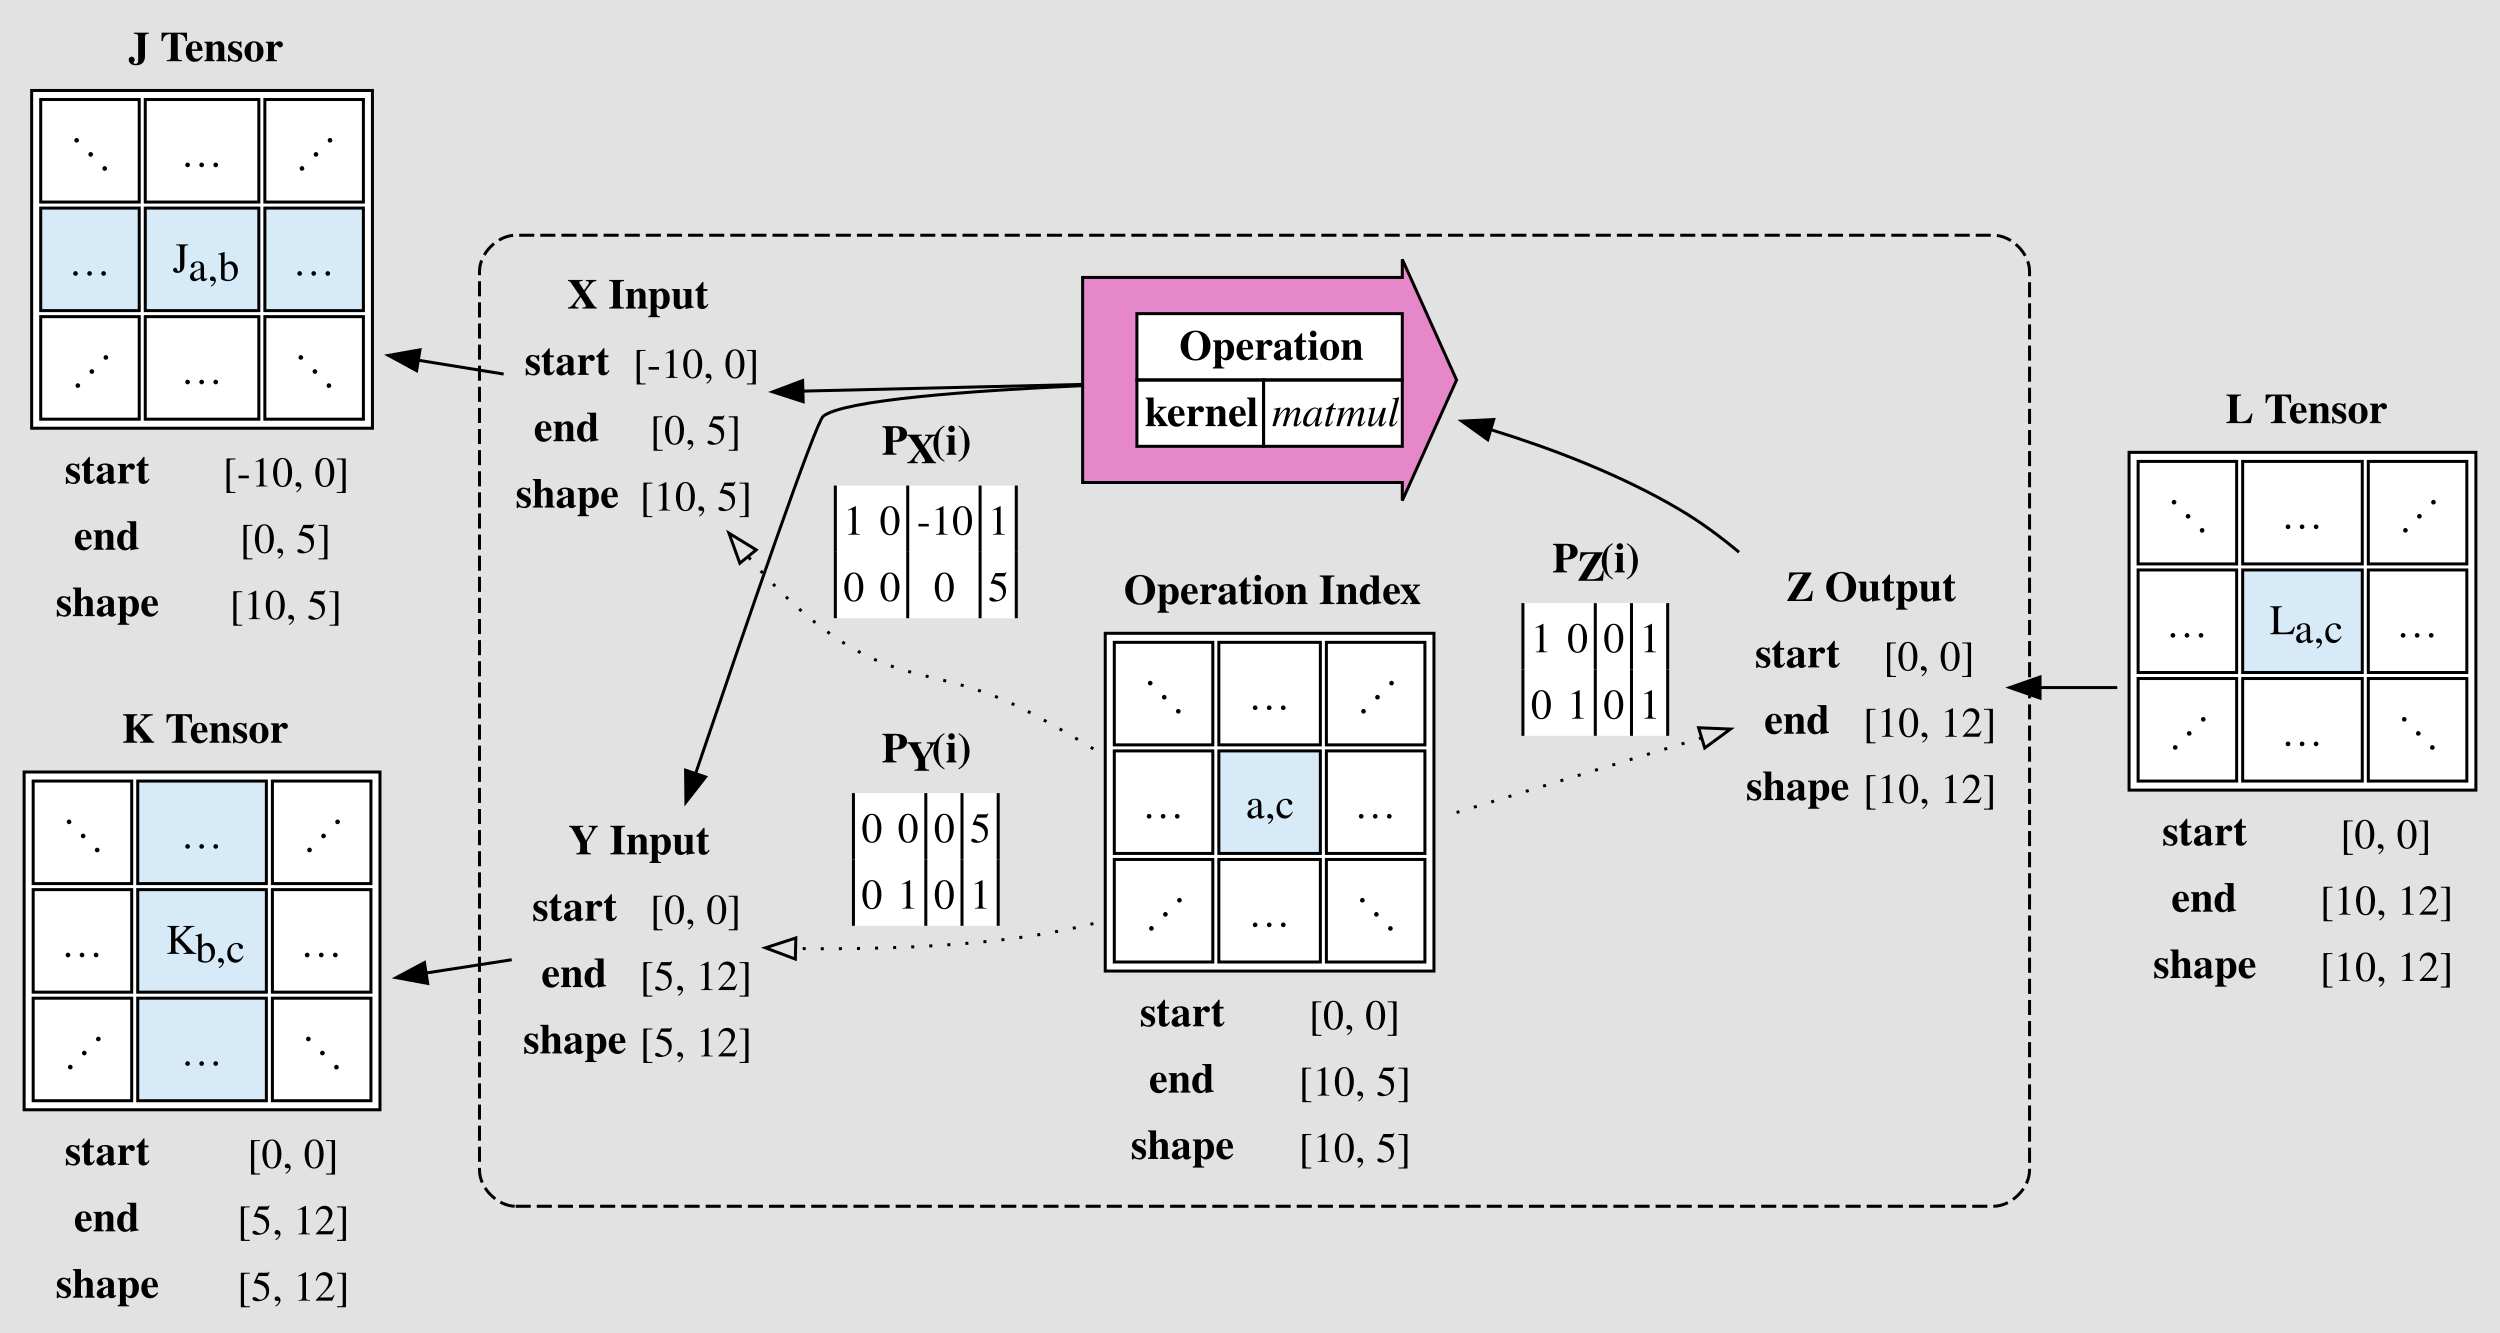
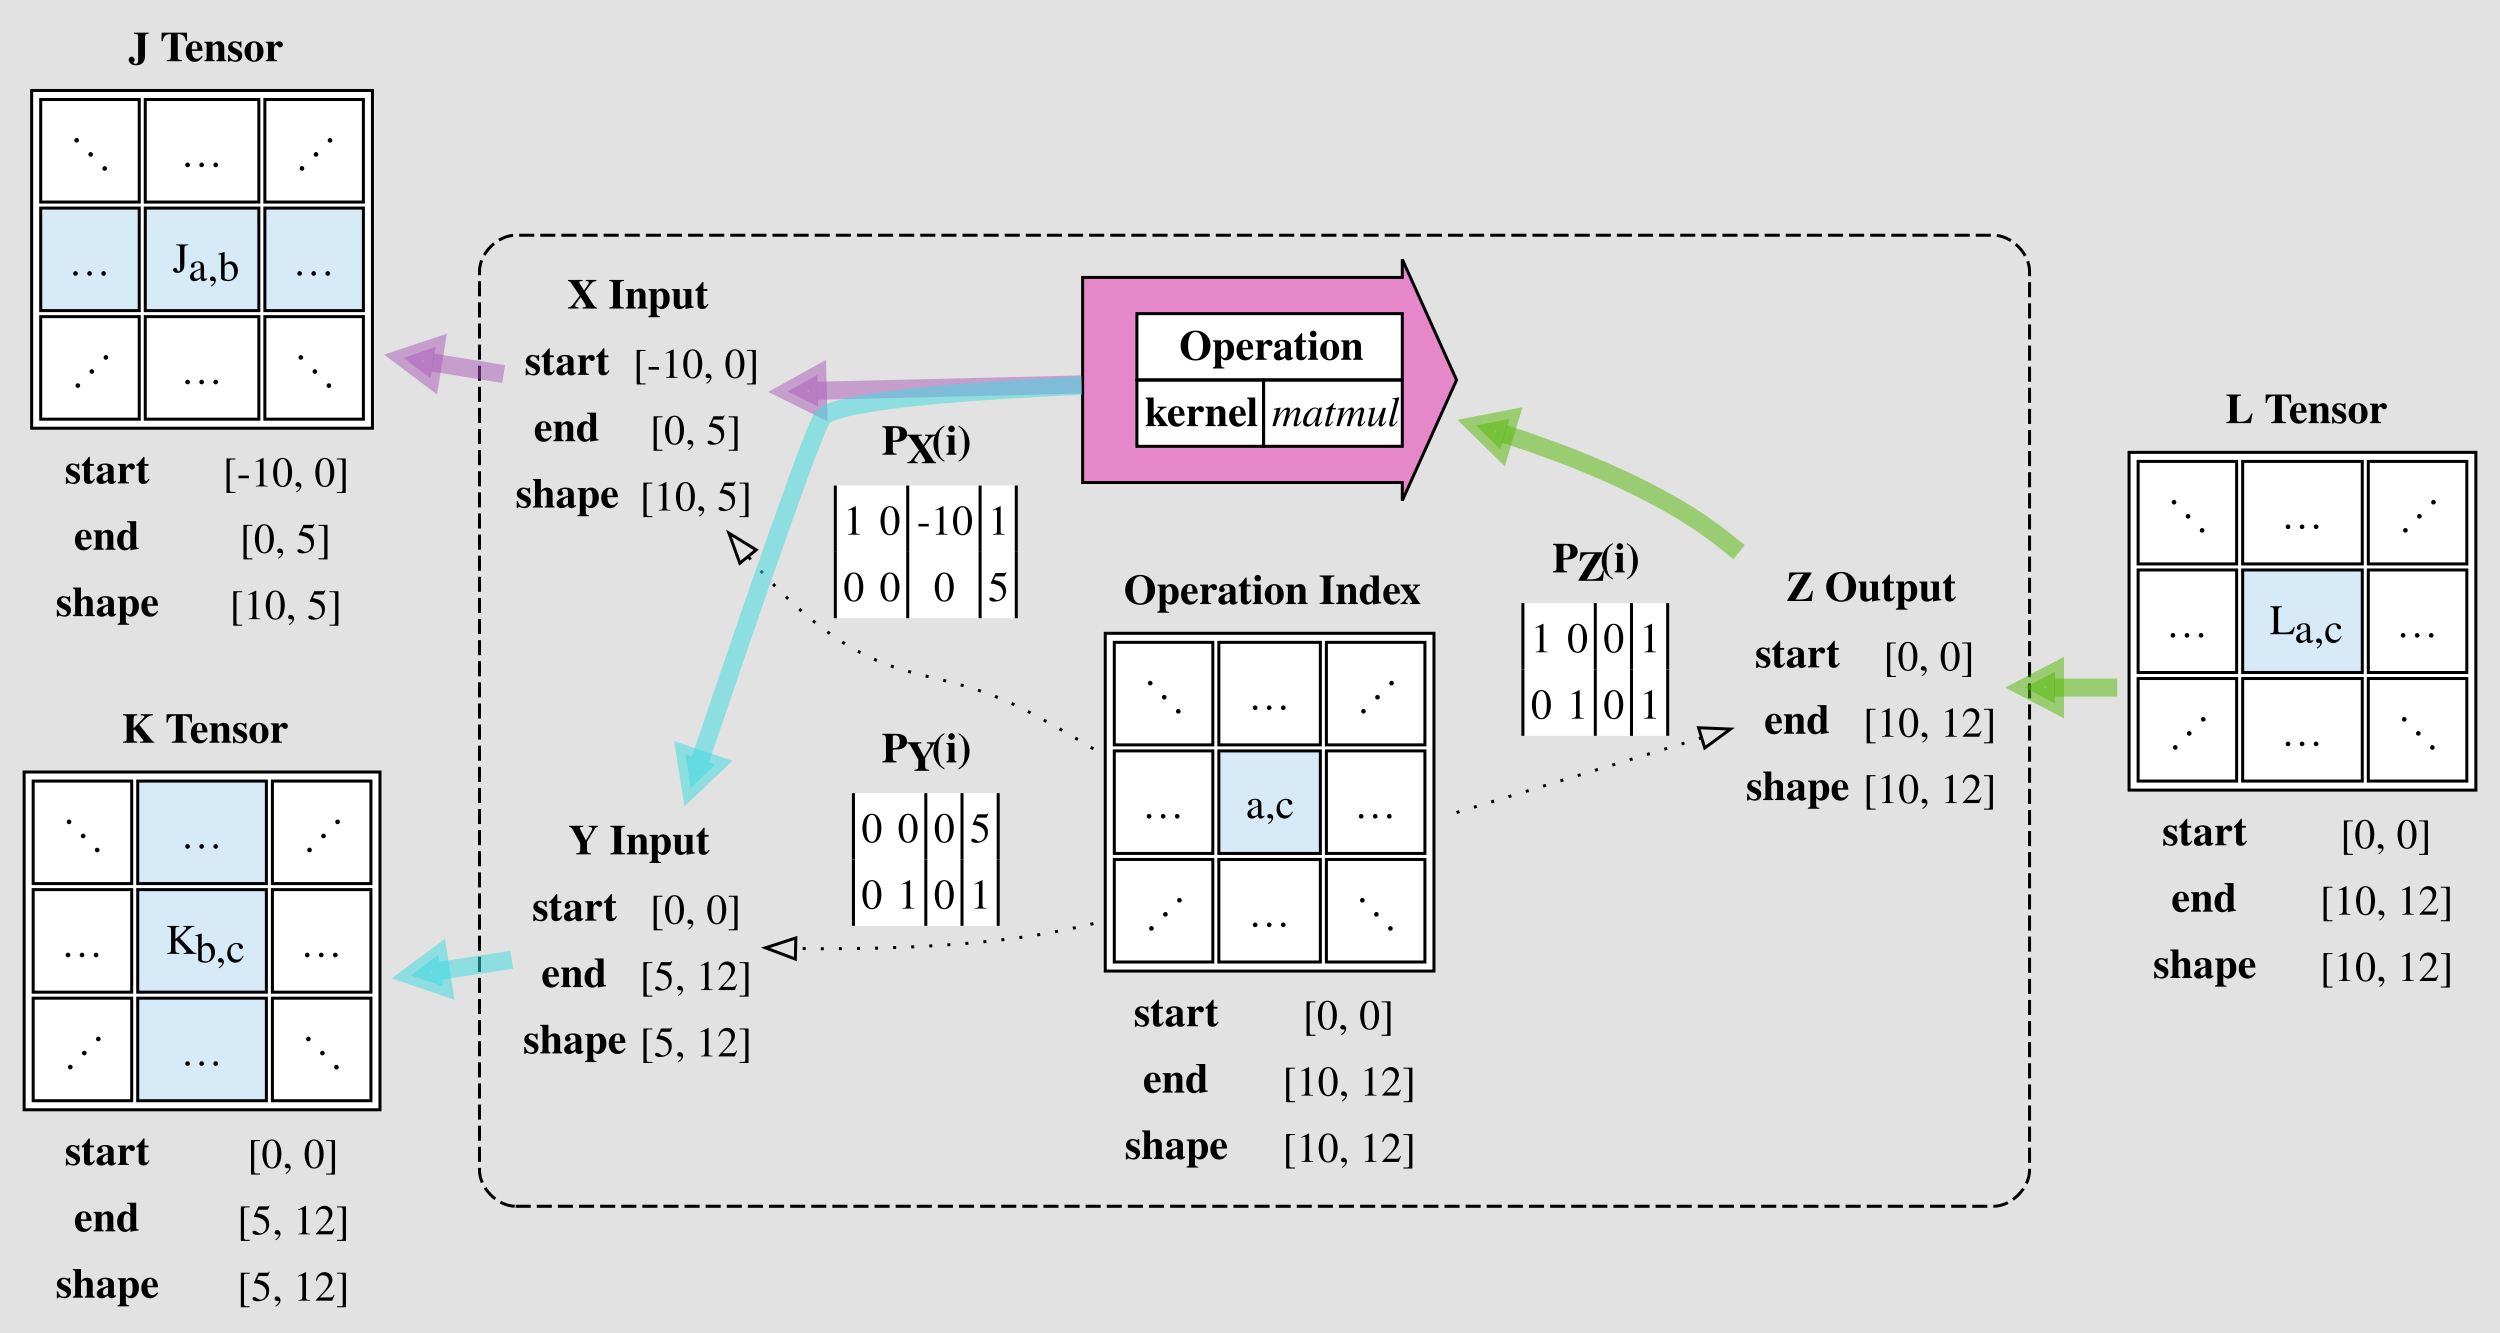
<svg xmlns="http://www.w3.org/2000/svg" width="829pt" height="442pt" viewBox="0.00 0.00 829.00 442.00">
  <g id="graph0" class="graph" transform="scale(1 1) rotate(0) translate(4 438)">
    <polygon fill="#e2e2e2" stroke="none" points="-4,4 -4,-438 825,-438 825,4 -4,4" />
    <g id="clust1" class="cluster">
      <path fill="#e2e2e2" stroke="black" stroke-dasharray="5,2" d="M167,-38C167,-38 657,-38 657,-38 663,-38 669,-44 669,-50 669,-50 669,-348 669,-348 669,-354 663,-360 657,-360 657,-360 167,-360 167,-360 161,-360 155,-354 155,-348 155,-348 155,-50 155,-50 155,-44 161,-38 167,-38" />
    </g>
    <g id="node1" class="node">
      <text text-anchor="start" x="38.62" y="-417.7" font-family="Times,serif" font-weight="bold" font-size="14.00">J Tensor</text>
      <polygon fill="white" stroke="none" points="6.5,-296 6.5,-408 119.5,-408 119.5,-296 6.5,-296" />
      <polygon fill="none" stroke="black" points="9.5,-371 9.5,-405 42.17,-405 42.17,-371 9.5,-371" />
      <text text-anchor="start" x="19.08" y="-381.45" font-family="Times,serif" font-size="14.00">⋱</text>
      <polygon fill="none" stroke="black" points="44.17,-371 44.17,-405 81.83,-405 81.83,-371 44.17,-371" />
      <text text-anchor="start" x="55.88" y="-382.7" font-family="Times,serif" font-size="14.00">…</text>
      <polygon fill="none" stroke="black" points="83.83,-371 83.83,-405 116.5,-405 116.5,-371 83.83,-371" />
      <text text-anchor="start" x="93.79" y="-381.45" font-family="Times,serif" font-size="14.00">⋰</text>
      <polygon fill="#d6eaf8" stroke="none" points="9.5,-335 9.5,-369 42.17,-369 42.17,-335 9.5,-335" />
      <polygon fill="none" stroke="black" points="9.5,-335 9.5,-369 42.17,-369 42.17,-335 9.5,-335" />
      <text text-anchor="start" x="18.71" y="-346.7" font-family="Times,serif" font-size="14.00">…</text>
      <polygon fill="#d6eaf8" stroke="none" points="44.17,-335 44.17,-369 81.83,-369 81.83,-335 44.17,-335" />
      <polygon fill="none" stroke="black" points="44.17,-335 44.17,-369 81.83,-369 81.83,-335 44.17,-335" />
      <text text-anchor="start" x="53.25" y="-347.7" font-family="Times,serif" font-size="14.00">J</text>
      <text text-anchor="start" x="58.5" y="-347.7" font-family="Times,serif" baseline-shift="sub" font-size="14.00">a,b</text>
      <polygon fill="#d6eaf8" stroke="none" points="83.83,-335 83.83,-369 116.5,-369 116.5,-335 83.83,-335" />
      <polygon fill="none" stroke="black" points="83.83,-335 83.83,-369 116.5,-369 116.5,-335 83.83,-335" />
      <text text-anchor="start" x="93.04" y="-346.7" font-family="Times,serif" font-size="14.00">…</text>
      <polygon fill="none" stroke="black" points="9.5,-299 9.5,-333 42.17,-333 42.17,-299 9.5,-299" />
      <text text-anchor="start" x="19.46" y="-309.45" font-family="Times,serif" font-size="14.00">⋰</text>
      <polygon fill="none" stroke="black" points="44.17,-299 44.17,-333 81.83,-333 81.83,-299 44.17,-299" />
      <text text-anchor="start" x="55.88" y="-310.7" font-family="Times,serif" font-size="14.00">…</text>
      <polygon fill="none" stroke="black" points="83.83,-299 83.83,-333 116.5,-333 116.5,-299 83.83,-299" />
      <text text-anchor="start" x="93.42" y="-309.45" font-family="Times,serif" font-size="14.00">⋱</text>
      <polygon fill="none" stroke="black" points="6.5,-296 6.5,-408 119.5,-408 119.5,-296 6.5,-296" />
      <text text-anchor="start" x="17.5" y="-277.7" font-family="Times,serif" font-weight="bold" font-size="14.00">start</text>
      <text text-anchor="start" x="69.88" y="-276.7" font-family="Times,serif" font-size="14.00">[-10, 0]</text>
      <text text-anchor="start" x="20.5" y="-255.7" font-family="Times,serif" font-weight="bold" font-size="14.00">end</text>
      <text text-anchor="start" x="75.5" y="-254.7" font-family="Times,serif" font-size="14.00">[0, 5]</text>
      <text text-anchor="start" x="14.5" y="-233.7" font-family="Times,serif" font-weight="bold" font-size="14.00">shape</text>
      <text text-anchor="start" x="72.12" y="-232.7" font-family="Times,serif" font-size="14.00">[10, 5]</text>
    </g>
    <g id="node2" class="node">
      <text text-anchor="start" x="36.38" y="-191.7" font-family="Times,serif" font-weight="bold" font-size="14.00">K Tensor</text>
      <polygon fill="white" stroke="none" points="4,-70 4,-182 122,-182 122,-70 4,-70" />
      <polygon fill="none" stroke="black" points="7,-145 7,-179 39.67,-179 39.67,-145 7,-145" />
      <text text-anchor="start" x="16.58" y="-155.45" font-family="Times,serif" font-size="14.00">⋱</text>
      <polygon fill="#d6eaf8" stroke="none" points="41.67,-145 41.67,-179 84.33,-179 84.33,-145 41.67,-145" />
      <polygon fill="none" stroke="black" points="41.67,-145 41.67,-179 84.33,-179 84.33,-145 41.67,-145" />
      <text text-anchor="start" x="55.88" y="-156.7" font-family="Times,serif" font-size="14.00">…</text>
      <polygon fill="none" stroke="black" points="86.33,-145 86.33,-179 119,-179 119,-145 86.33,-145" />
      <text text-anchor="start" x="96.29" y="-155.45" font-family="Times,serif" font-size="14.00">⋰</text>
      <polygon fill="none" stroke="black" points="7,-109 7,-143 39.67,-143 39.67,-109 7,-109" />
      <text text-anchor="start" x="16.21" y="-120.7" font-family="Times,serif" font-size="14.00">…</text>
      <polygon fill="#d6eaf8" stroke="none" points="41.67,-109 41.67,-143 84.33,-143 84.33,-109 41.67,-109" />
      <polygon fill="none" stroke="black" points="41.67,-109 41.67,-143 84.33,-143 84.33,-109 41.67,-109" />
      <text text-anchor="start" x="51" y="-121.7" font-family="Times,serif" font-size="14.00">K</text>
      <text text-anchor="start" x="60.75" y="-121.7" font-family="Times,serif" baseline-shift="sub" font-size="14.00">b,c</text>
      <polygon fill="none" stroke="black" points="86.33,-109 86.33,-143 119,-143 119,-109 86.33,-109" />
      <text text-anchor="start" x="95.54" y="-120.7" font-family="Times,serif" font-size="14.00">…</text>
      <polygon fill="none" stroke="black" points="7,-73 7,-107 39.67,-107 39.67,-73 7,-73" />
      <text text-anchor="start" x="16.96" y="-83.45" font-family="Times,serif" font-size="14.00">⋰</text>
      <polygon fill="#d6eaf8" stroke="none" points="41.67,-73 41.67,-107 84.33,-107 84.33,-73 41.67,-73" />
      <polygon fill="none" stroke="black" points="41.67,-73 41.67,-107 84.33,-107 84.33,-73 41.67,-73" />
      <text text-anchor="start" x="55.88" y="-84.7" font-family="Times,serif" font-size="14.00">…</text>
      <polygon fill="none" stroke="black" points="86.33,-73 86.33,-107 119,-107 119,-73 86.33,-73" />
      <text text-anchor="start" x="95.92" y="-83.45" font-family="Times,serif" font-size="14.00">⋱</text>
      <polygon fill="none" stroke="black" points="4,-70 4,-182 122,-182 122,-70 4,-70" />
      <text text-anchor="start" x="17.5" y="-51.7" font-family="Times,serif" font-weight="bold" font-size="14.00">start</text>
      <text text-anchor="start" x="78" y="-50.7" font-family="Times,serif" font-size="14.00">[0, 0]</text>
      <text text-anchor="start" x="20.5" y="-29.7" font-family="Times,serif" font-weight="bold" font-size="14.00">end</text>
      <text text-anchor="start" x="74.62" y="-28.7" font-family="Times,serif" font-size="14.00">[5, 12]</text>
      <text text-anchor="start" x="14.5" y="-7.7" font-family="Times,serif" font-weight="bold" font-size="14.00">shape</text>
      <text text-anchor="start" x="74.62" y="-6.7" font-family="Times,serif" font-size="14.00">[5, 12]</text>
    </g>
    <g id="node3" class="node">
      <text text-anchor="start" x="734" y="-297.7" font-family="Times,serif" font-weight="bold" font-size="14.00">L Tensor</text>
      <polygon fill="white" stroke="none" points="702,-176 702,-288 817,-288 817,-176 702,-176" />
      <polygon fill="none" stroke="black" points="705,-251 705,-285 737.67,-285 737.67,-251 705,-251" />
      <text text-anchor="start" x="714.58" y="-261.45" font-family="Times,serif" font-size="14.00">⋱</text>
      <polygon fill="none" stroke="black" points="739.67,-251 739.67,-285 779.33,-285 779.33,-251 739.67,-251" />
      <text text-anchor="start" x="752.38" y="-262.7" font-family="Times,serif" font-size="14.00">…</text>
      <polygon fill="none" stroke="black" points="781.33,-251 781.33,-285 814,-285 814,-251 781.33,-251" />
      <text text-anchor="start" x="791.29" y="-261.45" font-family="Times,serif" font-size="14.00">⋰</text>
      <polygon fill="none" stroke="black" points="705,-215 705,-249 737.67,-249 737.67,-215 705,-215" />
      <text text-anchor="start" x="714.21" y="-226.7" font-family="Times,serif" font-size="14.00">…</text>
      <polygon fill="#d6eaf8" stroke="none" points="739.67,-215 739.67,-249 779.33,-249 779.33,-215 739.67,-215" />
      <polygon fill="none" stroke="black" points="739.67,-215 739.67,-249 779.33,-249 779.33,-215 739.67,-215" />
      <text text-anchor="start" x="748.62" y="-227.7" font-family="Times,serif" font-size="14.00">L</text>
      <text text-anchor="start" x="756.88" y="-227.7" font-family="Times,serif" baseline-shift="sub" font-size="14.00">a,c</text>
      <polygon fill="none" stroke="black" points="781.33,-215 781.33,-249 814,-249 814,-215 781.33,-215" />
      <text text-anchor="start" x="790.54" y="-226.7" font-family="Times,serif" font-size="14.00">…</text>
      <polygon fill="none" stroke="black" points="705,-179 705,-213 737.67,-213 737.67,-179 705,-179" />
      <text text-anchor="start" x="714.96" y="-189.45" font-family="Times,serif" font-size="14.00">⋰</text>
      <polygon fill="none" stroke="black" points="739.67,-179 739.67,-213 779.33,-213 779.33,-179 739.67,-179" />
      <text text-anchor="start" x="752.38" y="-190.7" font-family="Times,serif" font-size="14.00">…</text>
      <polygon fill="none" stroke="black" points="781.33,-179 781.33,-213 814,-213 814,-179 781.33,-179" />
      <text text-anchor="start" x="790.92" y="-189.45" font-family="Times,serif" font-size="14.00">⋱</text>
      <polygon fill="none" stroke="black" points="702,-176 702,-288 817,-288 817,-176 702,-176" />
      <text text-anchor="start" x="713" y="-157.7" font-family="Times,serif" font-weight="bold" font-size="14.00">start</text>
      <text text-anchor="start" x="772" y="-156.7" font-family="Times,serif" font-size="14.00">[0, 0]</text>
      <text text-anchor="start" x="716" y="-135.7" font-family="Times,serif" font-weight="bold" font-size="14.00">end</text>
      <text text-anchor="start" x="765.25" y="-134.7" font-family="Times,serif" font-size="14.00">[10, 12]</text>
      <text text-anchor="start" x="710" y="-113.7" font-family="Times,serif" font-weight="bold" font-size="14.00">shape</text>
      <text text-anchor="start" x="765.25" y="-112.7" font-family="Times,serif" font-size="14.00">[10, 12]</text>
    </g>
    <g id="node7" class="node">
      <text text-anchor="start" x="588.25" y="-238.7" font-family="Times,serif" font-weight="bold" font-size="14.00">Z Output</text>
      <text text-anchor="start" x="578" y="-216.7" font-family="Times,serif" font-weight="bold" font-size="14.00">start</text>
      <text text-anchor="start" x="620.5" y="-215.7" font-family="Times,serif" font-size="14.00">[0, 0]</text>
      <text text-anchor="start" x="581" y="-194.7" font-family="Times,serif" font-weight="bold" font-size="14.00">end</text>
      <text text-anchor="start" x="613.75" y="-193.7" font-family="Times,serif" font-size="14.00">[10, 12]</text>
      <text text-anchor="start" x="575" y="-172.7" font-family="Times,serif" font-weight="bold" font-size="14.00">shape</text>
      <text text-anchor="start" x="613.75" y="-171.7" font-family="Times,serif" font-size="14.00">[10, 12]</text>
    </g>
    <g id="edge5" class="edge">
-       <path fill="none" stroke="black" d="M698.08,-210C689.51,-210 680.73,-210 672.26,-210" />
-       <polygon fill="black" stroke="black" points="672.47,-206.5 662.47,-210 672.47,-213.5 672.47,-206.5" />
+       <path fill="none" stroke="#53b802" stroke-width="6" stroke-opacity="0.502" d="M698.08,-210C691.16,-210 684.11,-210 677.2,-210" />
+       <polygon fill="#53b802" fill-opacity="0.502" stroke="#53b802" stroke-width="6" stroke-opacity="0.502" points="677.41,-204.75 667.41,-210 677.41,-215.25 677.41,-204.75" />
    </g>
    <g id="node4" class="node">
      <text text-anchor="start" x="368.62" y="-237.7" font-family="Times,serif" font-weight="bold" font-size="14.00">Operation Index</text>
      <polygon fill="white" stroke="none" points="362.5,-116 362.5,-228 471.5,-228 471.5,-116 362.5,-116" />
      <polygon fill="none" stroke="black" points="365.5,-191 365.5,-225 398.17,-225 398.17,-191 365.5,-191" />
      <text text-anchor="start" x="375.08" y="-201.45" font-family="Times,serif" font-size="14.00">⋱</text>
      <polygon fill="none" stroke="black" points="400.17,-191 400.17,-225 433.83,-225 433.83,-191 400.17,-191" />
      <text text-anchor="start" x="409.88" y="-202.7" font-family="Times,serif" font-size="14.00">…</text>
      <polygon fill="none" stroke="black" points="435.83,-191 435.83,-225 468.5,-225 468.5,-191 435.83,-191" />
      <text text-anchor="start" x="445.79" y="-201.45" font-family="Times,serif" font-size="14.00">⋰</text>
      <polygon fill="none" stroke="black" points="365.5,-155 365.5,-189 398.17,-189 398.17,-155 365.5,-155" />
      <text text-anchor="start" x="374.71" y="-166.7" font-family="Times,serif" font-size="14.00">…</text>
      <polygon fill="#d6eaf8" stroke="none" points="400.17,-155 400.17,-189 433.83,-189 433.83,-155 400.17,-155" />
      <polygon fill="none" stroke="black" points="400.17,-155 400.17,-189 433.83,-189 433.83,-155 400.17,-155" />
      <text text-anchor="start" x="409.12" y="-166.7" font-family="Times,serif" font-size="14.00">a,c</text>
      <polygon fill="none" stroke="black" points="435.83,-155 435.83,-189 468.5,-189 468.5,-155 435.83,-155" />
      <text text-anchor="start" x="445.04" y="-166.7" font-family="Times,serif" font-size="14.00">…</text>
      <polygon fill="none" stroke="black" points="365.5,-119 365.5,-153 398.17,-153 398.17,-119 365.5,-119" />
      <text text-anchor="start" x="375.46" y="-129.45" font-family="Times,serif" font-size="14.00">⋰</text>
      <polygon fill="none" stroke="black" points="400.17,-119 400.17,-153 433.83,-153 433.83,-119 400.17,-119" />
      <text text-anchor="start" x="409.88" y="-130.7" font-family="Times,serif" font-size="14.00">…</text>
      <polygon fill="none" stroke="black" points="435.83,-119 435.83,-153 468.5,-153 468.5,-119 435.83,-119" />
      <text text-anchor="start" x="445.42" y="-129.45" font-family="Times,serif" font-size="14.00">⋱</text>
      <polygon fill="none" stroke="black" points="362.5,-116 362.5,-228 471.5,-228 471.5,-116 362.5,-116" />
-       <text text-anchor="start" x="374" y="-97.7" font-family="Times,serif" font-weight="bold" font-size="14.00">start</text>
-       <text text-anchor="start" x="430" y="-96.7" font-family="Times,serif" font-size="14.00">[0, 0]</text>
-       <text text-anchor="start" x="377" y="-75.7" font-family="Times,serif" font-weight="bold" font-size="14.00">end</text>
-       <text text-anchor="start" x="426.62" y="-74.7" font-family="Times,serif" font-size="14.00">[10, 5]</text>
-       <text text-anchor="start" x="371" y="-53.7" font-family="Times,serif" font-weight="bold" font-size="14.00">shape</text>
-       <text text-anchor="start" x="426.62" y="-52.7" font-family="Times,serif" font-size="14.00">[10, 5]</text>
+       <text text-anchor="start" x="372" y="-97.7" font-family="Times,serif" font-weight="bold" font-size="14.00">start</text>
+       <text text-anchor="start" x="428" y="-96.7" font-family="Times,serif" font-size="14.00">[0, 0]</text>
+       <text text-anchor="start" x="375" y="-75.7" font-family="Times,serif" font-weight="bold" font-size="14.00">end</text>
+       <text text-anchor="start" x="421.25" y="-74.7" font-family="Times,serif" font-size="14.00">[10, 12]</text>
+       <text text-anchor="start" x="369" y="-53.7" font-family="Times,serif" font-weight="bold" font-size="14.00">shape</text>
+       <text text-anchor="start" x="421.25" y="-52.7" font-family="Times,serif" font-size="14.00">[10, 12]</text>
    </g>
    <g id="node5" class="node">
      <text text-anchor="start" x="184.12" y="-335.7" font-family="Times,serif" font-weight="bold" font-size="14.00">X Input</text>
      <text text-anchor="start" x="170" y="-313.7" font-family="Times,serif" font-weight="bold" font-size="14.00">start</text>
      <text text-anchor="start" x="205.88" y="-312.7" font-family="Times,serif" font-size="14.00">[-10, 0]</text>
      <text text-anchor="start" x="173" y="-291.7" font-family="Times,serif" font-weight="bold" font-size="14.00">end</text>
      <text text-anchor="start" x="211.5" y="-290.7" font-family="Times,serif" font-size="14.00">[0, 5]</text>
      <text text-anchor="start" x="167" y="-269.7" font-family="Times,serif" font-weight="bold" font-size="14.00">shape</text>
      <text text-anchor="start" x="208.12" y="-268.7" font-family="Times,serif" font-size="14.00">[10, 5]</text>
    </g>
    <g id="edge7" class="edge">
      <path fill="none" stroke="black" stroke-dasharray="1,5" d="M358.55,-189.68C351.42,-194.05 344.12,-198.26 337,-202 308.13,-217.15 295.07,-209.92 269,-229.5 259.96,-236.29 251.53,-244.72 243.99,-253.51" />
      <polygon fill="none" stroke="black" points="241.33,-251.24 237.72,-261.2 246.76,-255.66 241.33,-251.24" />
      <text text-anchor="start" x="288.38" y="-287.2" font-family="Times,serif" font-weight="bold" font-size="14.00">P</text>
      <text text-anchor="start" x="296.62" y="-287.2" font-family="Times,serif" font-weight="bold" baseline-shift="sub" font-size="14.00">X</text>
      <text text-anchor="start" x="304.88" y="-287.2" font-family="Times,serif" font-weight="bold" font-size="14.00">(i)</text>
      <polygon fill="white" stroke="none" points="273,-233 273,-277 333,-277 333,-233 273,-233" />
      <polyline fill="none" stroke="black" points="273,-277 273,-255" />
      <text text-anchor="start" x="275.62" y="-260.7" font-family="Times,serif" font-size="14.00">1</text>
      <polyline fill="none" stroke="black" points="297,-255 297,-277" />
      <text text-anchor="start" x="287.62" y="-260.7" font-family="Times,serif" font-size="14.00">0</text>
      <polyline fill="none" stroke="black" points="321,-255 321,-277" />
      <text text-anchor="start" x="300" y="-260.7" font-family="Times,serif" font-size="14.00">-10</text>
      <polyline fill="none" stroke="black" points="333,-255 333,-277" />
      <text text-anchor="start" x="323.62" y="-260.7" font-family="Times,serif" font-size="14.00">1</text>
      <polyline fill="none" stroke="black" points="273,-255 273,-233" />
      <text text-anchor="start" x="275.62" y="-238.7" font-family="Times,serif" font-size="14.00">0</text>
      <polyline fill="none" stroke="black" points="297,-233 297,-255" />
      <text text-anchor="start" x="287.62" y="-238.7" font-family="Times,serif" font-size="14.00">0</text>
      <polyline fill="none" stroke="black" points="321,-233 321,-255" />
      <text text-anchor="start" x="305.62" y="-238.7" font-family="Times,serif" font-size="14.00">0</text>
      <polyline fill="none" stroke="black" points="333,-233 333,-255" />
      <text text-anchor="start" x="323.62" y="-238.7" font-family="Times,serif" font-size="14.00">5</text>
    </g>
    <g id="node6" class="node">
      <text text-anchor="start" x="184.5" y="-154.7" font-family="Times,serif" font-weight="bold" font-size="14.00">Y Input</text>
      <text text-anchor="start" x="172.5" y="-132.7" font-family="Times,serif" font-weight="bold" font-size="14.00">start</text>
      <text text-anchor="start" x="211.5" y="-131.7" font-family="Times,serif" font-size="14.00">[0, 0]</text>
      <text text-anchor="start" x="175.5" y="-110.7" font-family="Times,serif" font-weight="bold" font-size="14.00">end</text>
      <text text-anchor="start" x="208.12" y="-109.7" font-family="Times,serif" font-size="14.00">[5, 12]</text>
      <text text-anchor="start" x="169.5" y="-88.7" font-family="Times,serif" font-weight="bold" font-size="14.00">shape</text>
      <text text-anchor="start" x="208.12" y="-87.7" font-family="Times,serif" font-size="14.00">[5, 12]</text>
    </g>
    <g id="edge8" class="edge">
      <path fill="none" stroke="black" stroke-dasharray="1,5" d="M358.57,-131.73C351.37,-130.01 344.06,-128.53 337,-127.5 311.67,-123.81 283.24,-123.12 259.53,-123.48" />
      <polygon fill="none" stroke="black" points="259.74,-119.97 249.82,-123.7 259.9,-126.97 259.74,-119.97" />
      <text text-anchor="start" x="288.38" y="-185.2" font-family="Times,serif" font-weight="bold" font-size="14.00">P</text>
      <text text-anchor="start" x="296.62" y="-185.2" font-family="Times,serif" font-weight="bold" baseline-shift="sub" font-size="14.00">Y</text>
      <text text-anchor="start" x="304.88" y="-185.2" font-family="Times,serif" font-weight="bold" font-size="14.00">(i)</text>
      <polygon fill="white" stroke="none" points="279,-131 279,-175 327,-175 327,-131 279,-131" />
      <polyline fill="none" stroke="black" points="279,-175 279,-153" />
      <text text-anchor="start" x="281.62" y="-158.7" font-family="Times,serif" font-size="14.00">0</text>
      <polyline fill="none" stroke="black" points="303,-153 303,-175" />
      <text text-anchor="start" x="293.62" y="-158.7" font-family="Times,serif" font-size="14.00">0</text>
      <polyline fill="none" stroke="black" points="315,-153 315,-175" />
      <text text-anchor="start" x="305.62" y="-158.7" font-family="Times,serif" font-size="14.00">0</text>
      <polyline fill="none" stroke="black" points="327,-153 327,-175" />
      <text text-anchor="start" x="317.62" y="-158.7" font-family="Times,serif" font-size="14.00">5</text>
      <polyline fill="none" stroke="black" points="279,-153 279,-131" />
      <text text-anchor="start" x="281.62" y="-136.7" font-family="Times,serif" font-size="14.00">0</text>
      <polyline fill="none" stroke="black" points="303,-131 303,-153" />
      <text text-anchor="start" x="293.62" y="-136.7" font-family="Times,serif" font-size="14.00">1</text>
      <polyline fill="none" stroke="black" points="315,-131 315,-153" />
      <text text-anchor="start" x="305.62" y="-136.7" font-family="Times,serif" font-size="14.00">0</text>
      <polyline fill="none" stroke="black" points="327,-131 327,-153" />
      <text text-anchor="start" x="317.62" y="-136.7" font-family="Times,serif" font-size="14.00">1</text>
    </g>
    <g id="edge2" class="edge">
-       <path fill="none" stroke="black" d="M163.01,-313.96C154.03,-315.42 144.35,-316.99 134.67,-318.55" />
-       <polygon fill="black" stroke="black" points="134.15,-315.09 124.84,-320.15 135.27,-322 134.15,-315.09" />
+       <path fill="none" stroke="#a95bb9" stroke-width="6" stroke-opacity="0.502" d="M163.01,-313.96C155.5,-315.18 147.49,-316.48 139.4,-317.79" />
+       <polygon fill="#a95bb9" fill-opacity="0.502" stroke="#a95bb9" stroke-width="6" stroke-opacity="0.502" points="138.75,-312.57 129.72,-319.36 140.43,-322.94 138.75,-312.57" />
    </g>
    <g id="edge4" class="edge">
-       <path fill="none" stroke="black" d="M165.69,-119.75C156.69,-118.36 146.88,-116.84 137.02,-115.31" />
-       <polygon fill="black" stroke="black" points="137.82,-111.9 127.4,-113.82 136.75,-118.81 137.82,-111.9" />
+       <path fill="none" stroke="#38dae0" stroke-width="6" stroke-opacity="0.502" d="M165.69,-119.75C158.24,-118.6 150.23,-117.36 142.1,-116.1" />
+       <polygon fill="#38dae0" fill-opacity="0.502" stroke="#38dae0" stroke-width="6" stroke-opacity="0.502" points="142.97,-110.92 132.28,-114.58 141.36,-121.3 142.97,-110.92" />
    </g>
    <g id="edge9" class="edge">
      <path fill="none" stroke="black" stroke-dasharray="1,5" d="M560.31,-193.34C533.9,-185.3 502.21,-175.65 475.44,-167.49" />
      <polygon fill="none" stroke="black" points="559.25,-196.68 569.83,-196.24 561.29,-189.98 559.25,-196.68" />
      <text text-anchor="start" x="510.75" y="-248.2" font-family="Times,serif" font-weight="bold" font-size="14.00">P</text>
      <text text-anchor="start" x="519" y="-248.2" font-family="Times,serif" font-weight="bold" baseline-shift="sub" font-size="14.00">Z</text>
      <text text-anchor="start" x="526.5" y="-248.2" font-family="Times,serif" font-weight="bold" font-size="14.00">(i)</text>
      <polygon fill="white" stroke="none" points="501,-194 501,-238 549,-238 549,-194 501,-194" />
      <polyline fill="none" stroke="black" points="501,-238 501,-216" />
      <text text-anchor="start" x="503.62" y="-221.7" font-family="Times,serif" font-size="14.00">1</text>
      <polyline fill="none" stroke="black" points="525,-216 525,-238" />
      <text text-anchor="start" x="515.62" y="-221.7" font-family="Times,serif" font-size="14.00">0</text>
      <polyline fill="none" stroke="black" points="537,-216 537,-238" />
      <text text-anchor="start" x="527.62" y="-221.7" font-family="Times,serif" font-size="14.00">0</text>
      <polyline fill="none" stroke="black" points="549,-216 549,-238" />
      <text text-anchor="start" x="539.62" y="-221.7" font-family="Times,serif" font-size="14.00">1</text>
      <polyline fill="none" stroke="black" points="501,-216 501,-194" />
      <text text-anchor="start" x="503.62" y="-199.7" font-family="Times,serif" font-size="14.00">0</text>
      <polyline fill="none" stroke="black" points="525,-194 525,-216" />
      <text text-anchor="start" x="515.62" y="-199.7" font-family="Times,serif" font-size="14.00">1</text>
      <polyline fill="none" stroke="black" points="537,-194 537,-216" />
      <text text-anchor="start" x="527.62" y="-199.7" font-family="Times,serif" font-size="14.00">0</text>
      <polyline fill="none" stroke="black" points="549,-194 549,-216" />
      <text text-anchor="start" x="539.62" y="-199.7" font-family="Times,serif" font-size="14.00">1</text>
    </g>
    <g id="node8" class="node">
      <polygon fill="#e587c9" stroke="black" points="461,-346 355,-346 355,-278 461,-278 461,-272 479,-312 461,-352 461,-346" />
      <polygon fill="white" stroke="none" points="373,-290 373,-334 461,-334 461,-290 373,-290" />
      <polygon fill="none" stroke="black" points="373,-312 373,-334 461,-334 461,-312 373,-312" />
      <text text-anchor="start" x="387" y="-318.7" font-family="Times,serif" font-weight="bold" font-size="14.00">Operation</text>
      <polygon fill="none" stroke="black" points="373,-290 373,-312 415,-312 415,-290 373,-290" />
      <text text-anchor="start" x="375.62" y="-296.7" font-family="Times,serif" font-weight="bold" font-size="14.00">kernel</text>
      <polygon fill="none" stroke="black" points="415,-290 415,-312 461,-312 461,-290 415,-290" />
      <text text-anchor="start" x="417.75" y="-296.7" font-family="Times,serif" font-style="italic" font-size="14.00">matmul</text>
    </g>
    <g id="edge6" class="edge">
-       <path fill="none" stroke="black" d="M572.66,-254.89C566.41,-260.11 559.78,-264.99 553,-269 533.8,-280.36 511.27,-289.07 490.16,-295.58" />
-       <polygon fill="black" stroke="black" points="489.34,-292.18 480.73,-298.36 491.32,-298.89 489.34,-292.18" />
+       <path fill="none" stroke="#53b802" stroke-width="6" stroke-opacity="0.502" d="M572.66,-254.89C566.41,-260.11 559.78,-264.99 553,-269 535.21,-279.53 514.56,-287.78 494.83,-294.11" />
+       <polygon fill="#53b802" fill-opacity="0.502" stroke="#53b802" stroke-width="6" stroke-opacity="0.502" points="493.53,-289.02 485.46,-296.93 496.55,-299.08 493.53,-289.02" />
    </g>
    <g id="edge1" class="edge">
-       <path fill="none" stroke="black" d="M354.72,-310.53C325.33,-309.82 290.44,-308.98 262.06,-308.3" />
-       <polygon fill="black" stroke="black" points="262.32,-304.8 252.24,-308.06 262.15,-311.8 262.32,-304.8" />
+       <path fill="none" stroke="#a95bb9" stroke-width="6" stroke-opacity="0.502" d="M354.72,-310.53C327.03,-309.86 294.45,-309.08 267.04,-308.42" />
+       <polygon fill="#a95bb9" fill-opacity="0.502" stroke="#a95bb9" stroke-width="6" stroke-opacity="0.502" points="267.3,-303.17 257.18,-308.18 267.05,-313.67 267.3,-303.17" />
    </g>
    <g id="edge3" class="edge">
-       <path fill="none" stroke="black" d="M354.74,-310.11C317.55,-308.42 275.94,-305.36 269,-300 266.48,-298.06 243.61,-231.54 226.6,-181.32" />
-       <polygon fill="black" stroke="black" points="229.97,-180.35 223.45,-172 223.34,-182.59 229.97,-180.35" />
+       <path fill="none" stroke="#38dae0" stroke-width="6" stroke-opacity="0.502" d="M354.74,-310.11C317.55,-308.42 275.94,-305.36 269,-300 266.56,-298.12 245.02,-235.65 228.22,-186.11" />
+       <polygon fill="#38dae0" fill-opacity="0.502" stroke="#38dae0" stroke-width="6" stroke-opacity="0.502" points="233.21,-184.47 225.03,-176.68 223.27,-187.83 233.21,-184.47" />
    </g>
  </g>
</svg>
